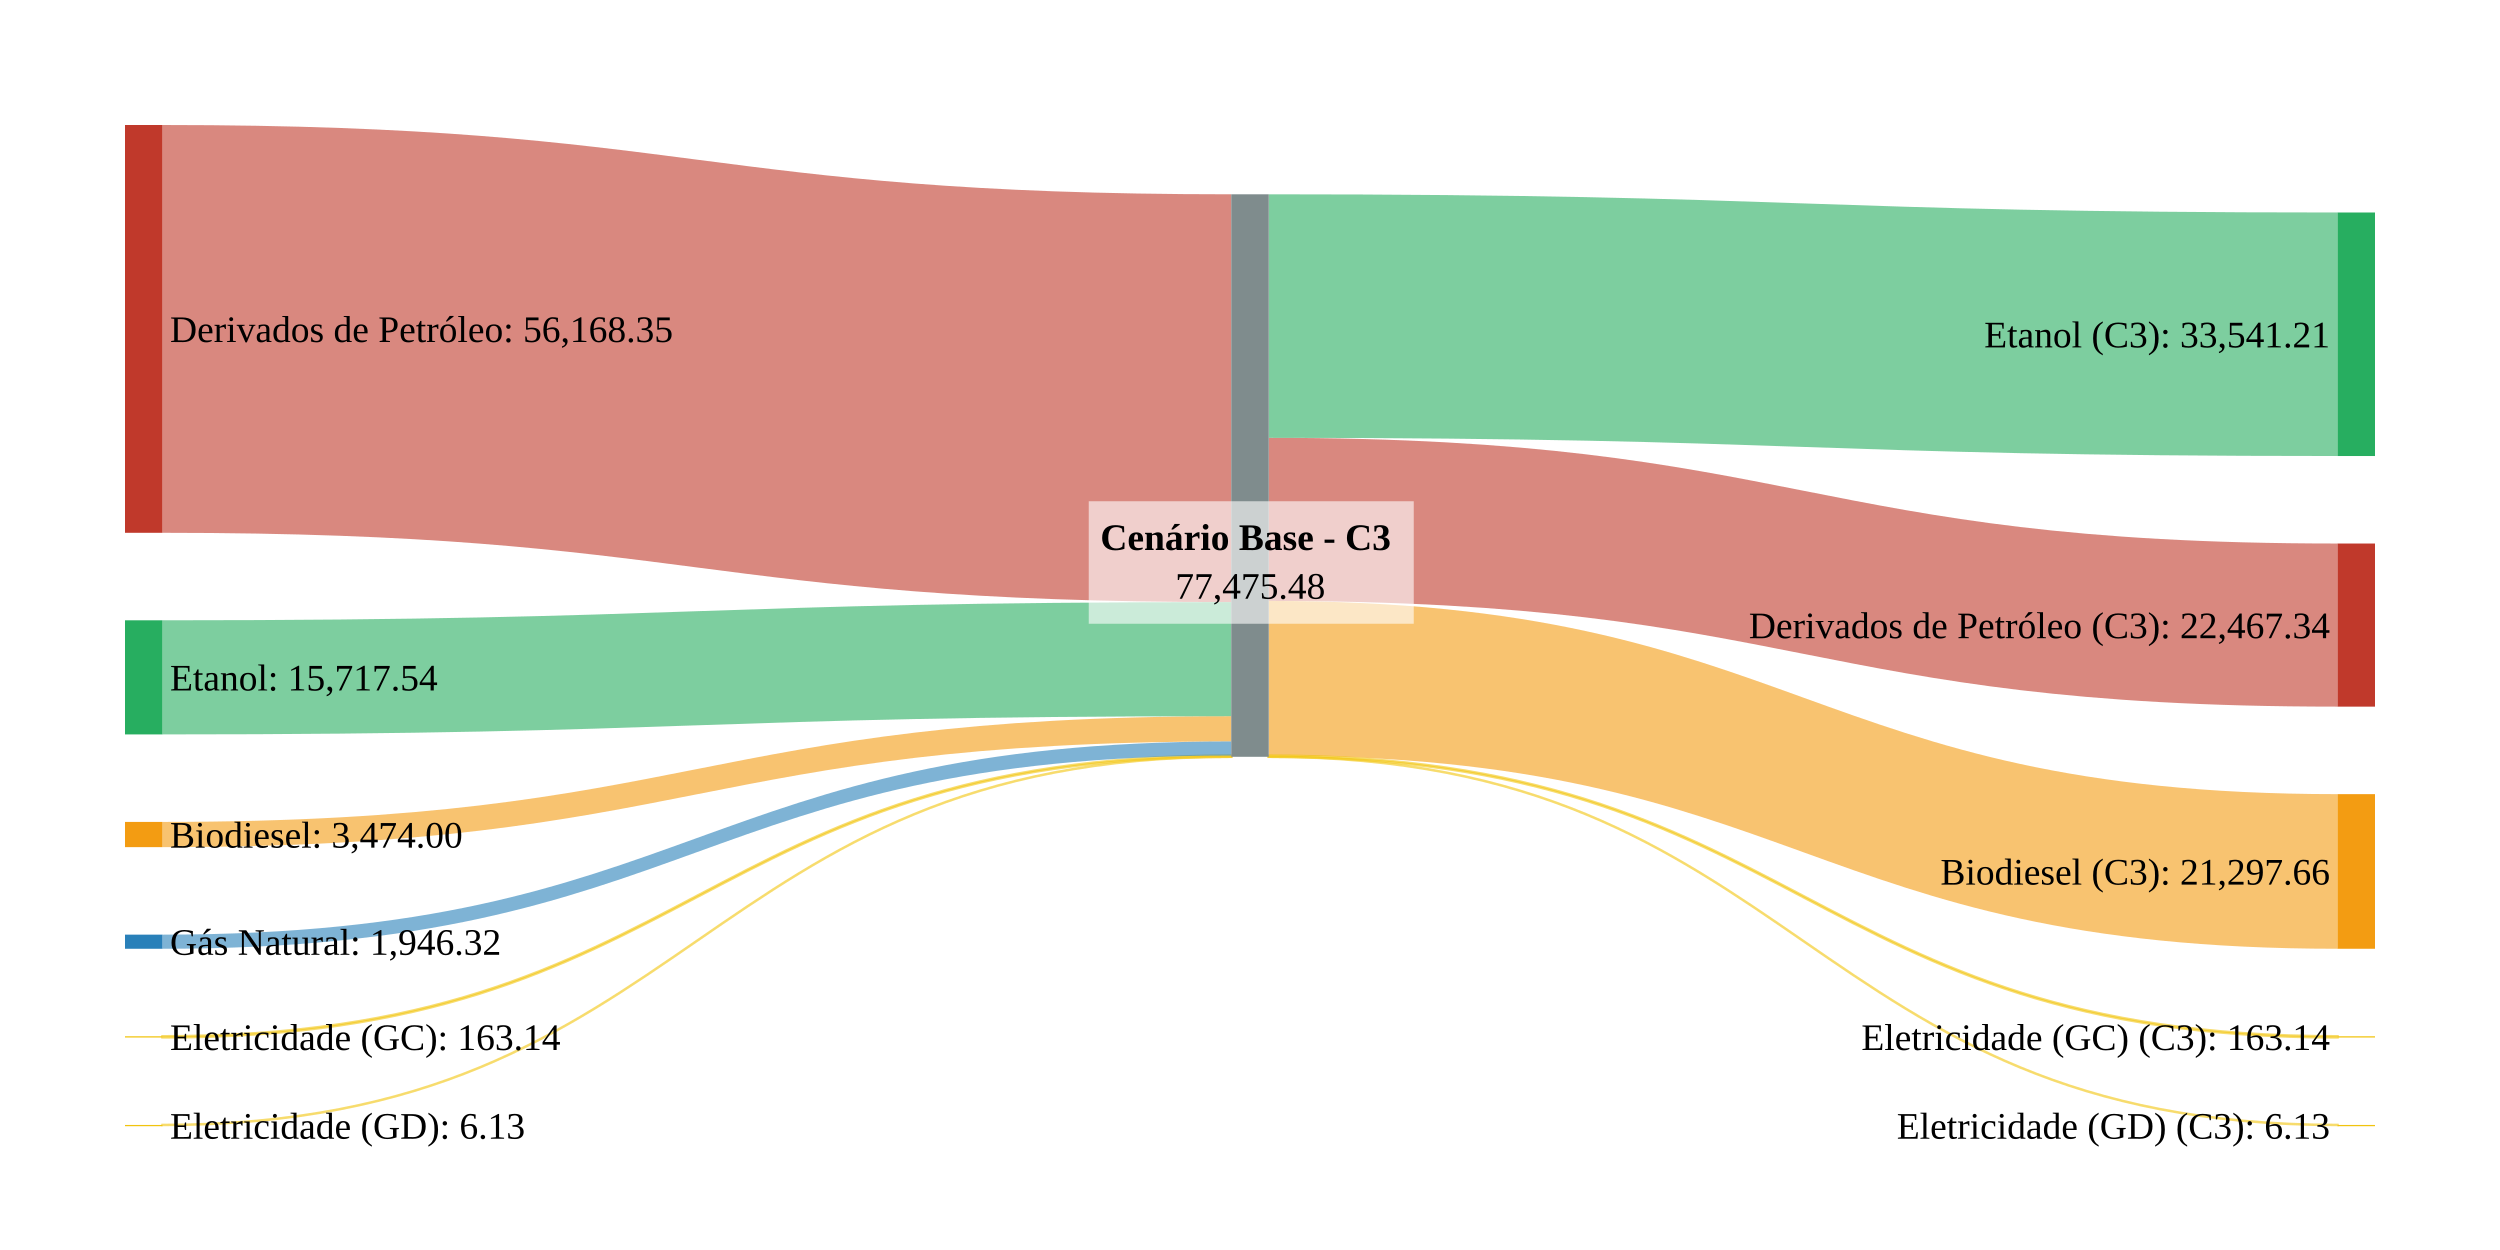
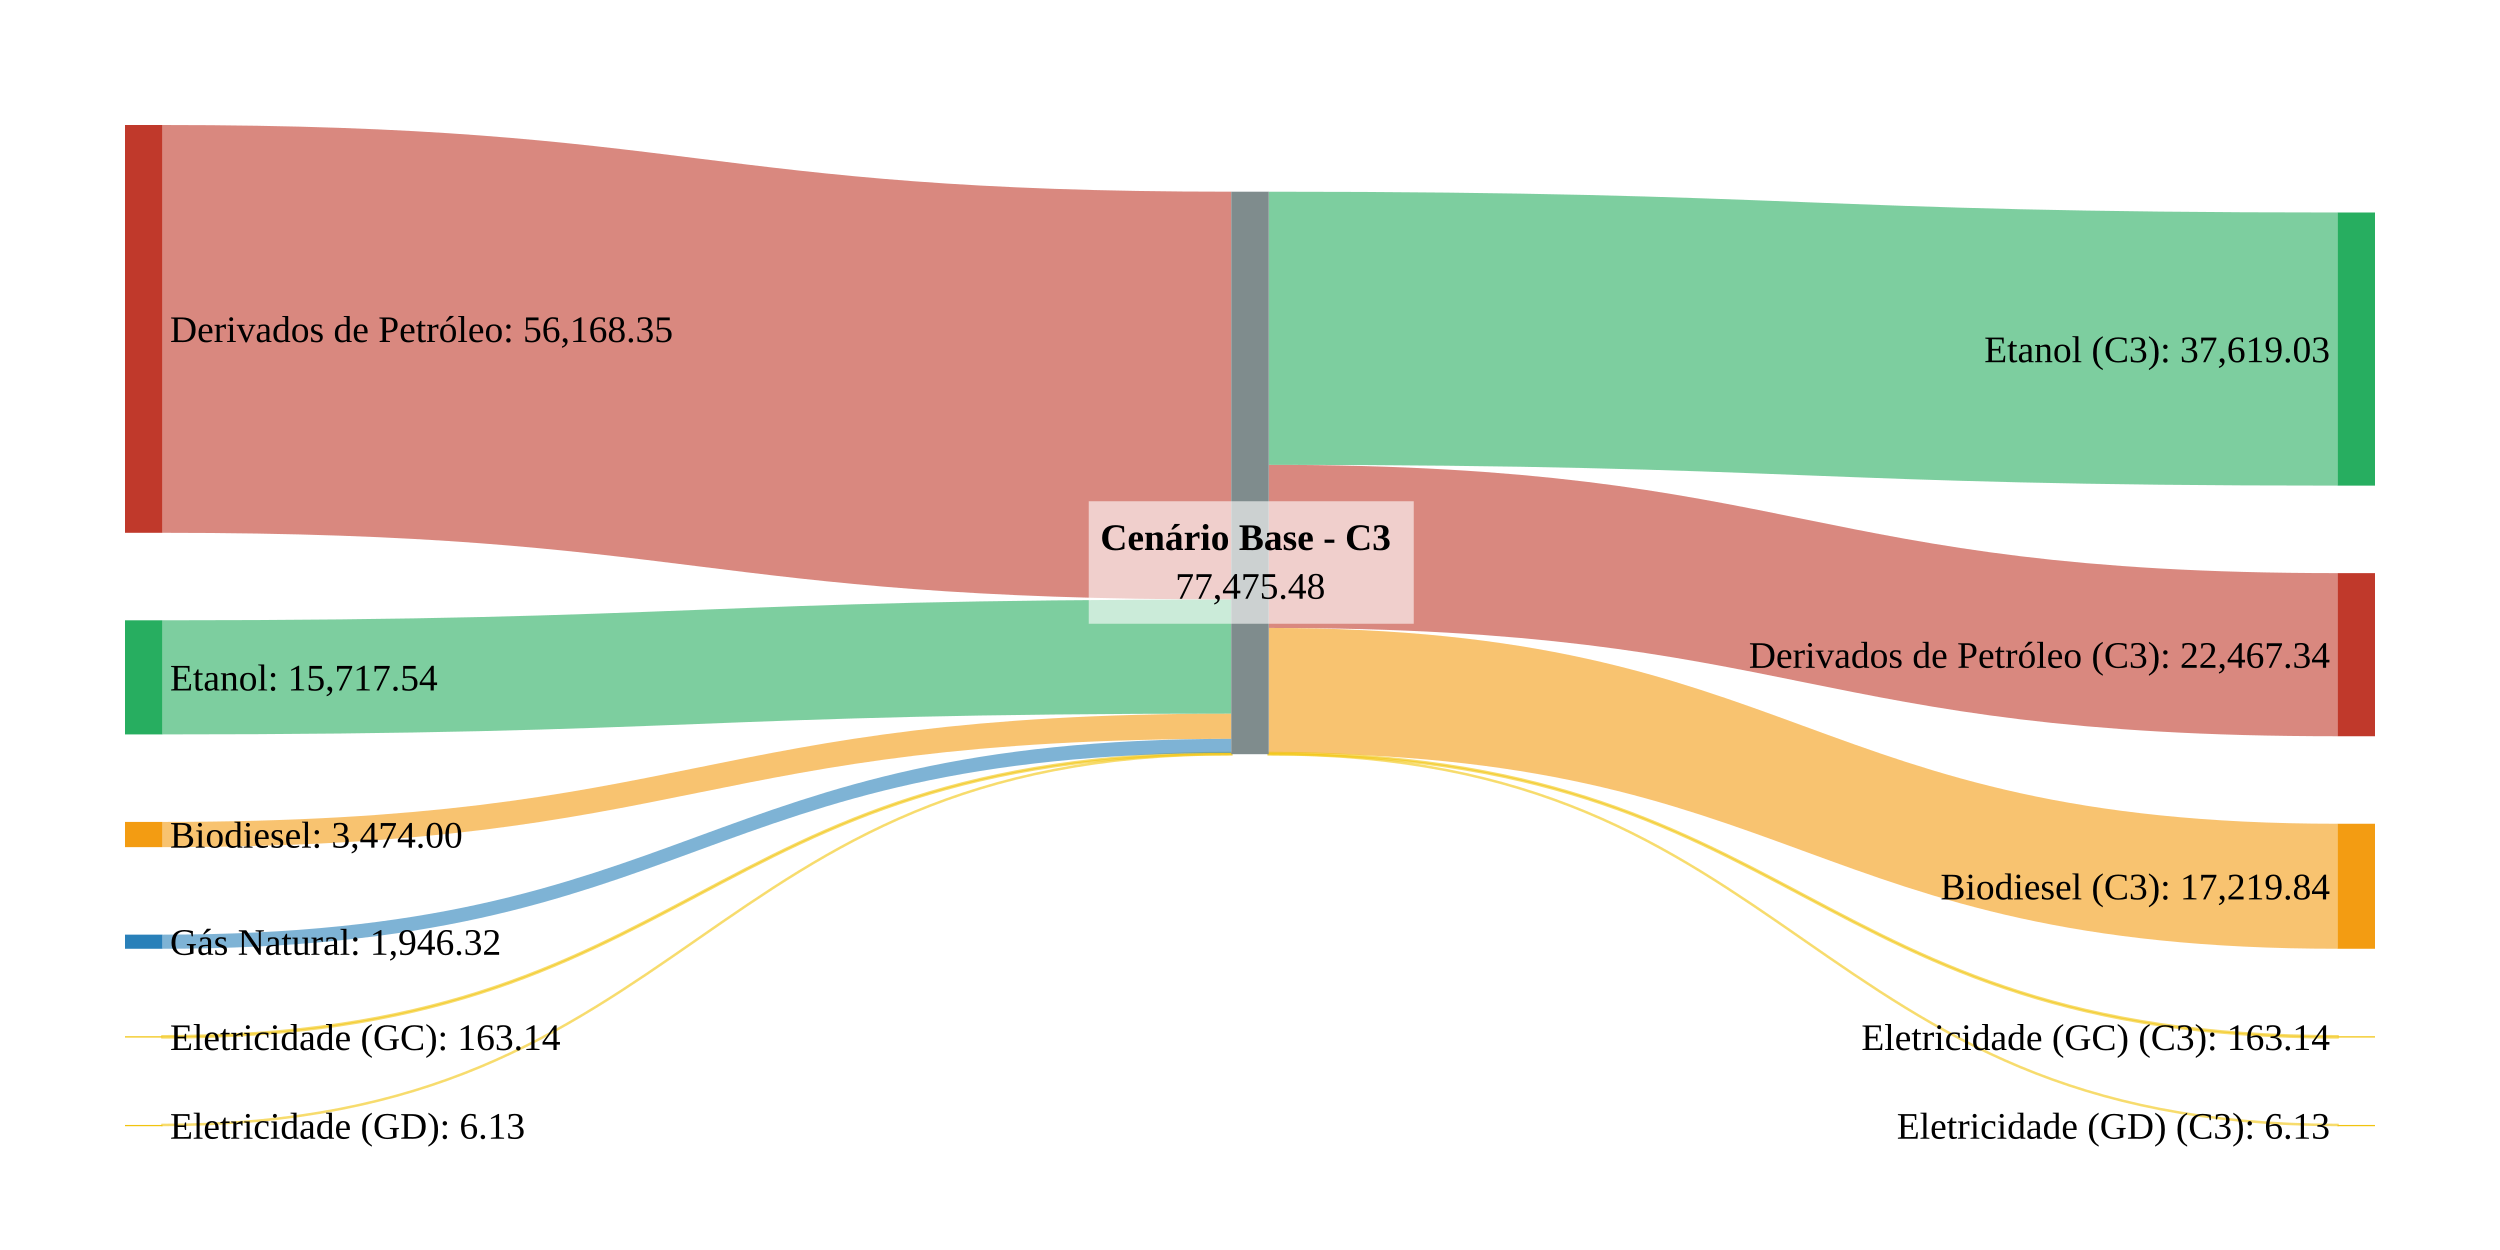
<svg xmlns="http://www.w3.org/2000/svg" class="main-svg" width="1000" height="500" style="" viewBox="0 0 1000 500">
  <rect x="0" y="0" width="1000" height="500" style="fill: rgb(255, 255, 255); fill-opacity: 1;" />
-   <defs id="defs-236f19">
+   <defs id="defs-ca8104">
    <g class="clips" />
    <g class="gradients" />
    <g class="patterns" />
  </defs>
  <g class="bglayer" />
  <g class="layer-below">
    <g class="imagelayer" />
    <g class="shapelayer" />
  </g>
  <g class="cartesianlayer" />
  <g class="polarlayer" />
  <g class="smithlayer" />
  <g class="ternarylayer" />
  <g class="geolayer" />
  <g class="funnelarealayer" />
  <g class="pielayer" />
  <g class="iciclelayer" />
  <g class="treemaplayer" />
  <g class="sunburstlayer" />
  <g class="glimages" />
  <g class="sankey" transform="translate(50,50)matrix(1 0 0 1 0 0)" style="box-sizing: content-box; position: absolute; left: 0px; shape-rendering: geometricprecision; pointer-events: none;">
    <g class="sankey-links" style="fill: none;">
-       <path class="sankey-link" d="M15,0C228.75,0 228.75,27.721 442.5,27.721L442.5,190.842C228.75,190.842 228.75,163.121 15,163.121Z" style="stroke: rgb(68, 68, 68); stroke-opacity: 1; fill: rgb(192, 57, 43); fill-opacity: 0.6; stroke-width: 0; opacity: 1;" />
-       <path class="sankey-link" d="M15,278.767C228.75,278.767 228.75,236.488 442.5,236.488L442.5,246.577C228.75,246.577 228.75,288.856 15,288.856Z" style="stroke: rgb(68, 68, 68); stroke-opacity: 1; fill: rgb(243, 156, 18); fill-opacity: 0.6; stroke-width: 0; opacity: 1;" />
-       <path class="sankey-link" d="M15,198.121C228.75,198.121 228.75,190.842 442.5,190.842L442.5,236.488C228.75,236.488 228.75,243.767 15,243.767Z" style="stroke: rgb(68, 68, 68); stroke-opacity: 1; fill: rgb(39, 174, 96); fill-opacity: 0.6; stroke-width: 0; opacity: 1;" />
-       <path class="sankey-link" d="M15,364.508C228.75,364.508 228.75,252.229 442.5,252.229L442.5,252.703C228.75,252.703 228.75,364.982 15,364.982Z" style="stroke: rgb(241, 196, 15); stroke-opacity: 0.6; fill: rgb(241, 196, 15); fill-opacity: 0.6; stroke-width: 1; opacity: 1;" />
-       <path class="sankey-link" d="M15,399.982C228.75,399.982 228.75,252.703 442.5,252.703L442.5,252.721C228.75,252.721 228.75,400 15,400Z" style="stroke: rgb(241, 196, 15); stroke-opacity: 0.6; fill: rgb(241, 196, 15); fill-opacity: 0.6; stroke-width: 1; opacity: 1;" />
-       <path class="sankey-link" d="M15,323.856C228.75,323.856 228.75,246.577 442.5,246.577L442.5,252.229C228.75,252.229 228.75,329.508 15,329.508Z" style="stroke: rgb(68, 68, 68); stroke-opacity: 1; fill: rgb(41, 128, 185); fill-opacity: 0.6; stroke-width: 0; opacity: 1;" />
-       <path class="sankey-link" d="M457.5,125.129C671.25,125.129 671.25,167.409 885,167.409L885,232.657C671.25,232.657 671.25,190.378 457.5,190.378Z" style="stroke: rgb(68, 68, 68); stroke-opacity: 1; fill: rgb(192, 57, 43); fill-opacity: 0.6; stroke-width: 0; opacity: 1;" />
-       <path class="sankey-link" d="M457.5,190.378C671.25,190.378 671.25,267.657 885,267.657L885,329.508C671.25,329.508 671.25,252.229 457.5,252.229Z" style="stroke: rgb(68, 68, 68); stroke-opacity: 1; fill: rgb(243, 156, 18); fill-opacity: 0.6; stroke-width: 0; opacity: 1;" />
-       <path class="sankey-link" d="M457.5,27.721C671.25,27.721 671.25,35 885,35L885,132.409C671.25,132.409 671.25,125.129 457.5,125.129Z" style="stroke: rgb(68, 68, 68); stroke-opacity: 1; fill: rgb(39, 174, 96); fill-opacity: 0.6; stroke-width: 0; opacity: 1;" />
-       <path class="sankey-link" d="M457.5,252.229C671.25,252.229 671.25,364.508 885,364.508L885,364.982C671.25,364.982 671.25,252.703 457.5,252.703Z" style="stroke: rgb(241, 196, 15); stroke-opacity: 0.6; fill: rgb(241, 196, 15); fill-opacity: 0.6; stroke-width: 1; opacity: 1;" />
-       <path class="sankey-link" d="M457.5,252.703C671.25,252.703 671.25,399.982 885,399.982L885,400C671.25,400 671.25,252.721 457.5,252.721Z" style="stroke: rgb(241, 196, 15); stroke-opacity: 0.6; fill: rgb(241, 196, 15); fill-opacity: 0.6; stroke-width: 1; opacity: 1;" />
+       <path class="sankey-link" d="M15,1.8474111129762605e-13C228.75,1.8474111129762605e-13 228.75,26.68 442.5,26.68L442.5,189.801C228.75,189.801 228.75,163.121 15,163.121Z" style="stroke: rgb(68, 68, 68); stroke-opacity: 1; fill: rgb(192, 57, 43); fill-opacity: 0.6; stroke-width: 0; opacity: 1;" />
+       <path class="sankey-link" d="M15,278.767C228.75,278.767 228.75,235.447 442.5,235.447L442.5,245.536C228.75,245.536 228.75,288.856 15,288.856Z" style="stroke: rgb(68, 68, 68); stroke-opacity: 1; fill: rgb(243, 156, 18); fill-opacity: 0.6; stroke-width: 0; opacity: 1;" />
+       <path class="sankey-link" d="M15,198.121C228.75,198.121 228.75,189.801 442.5,189.801L442.5,235.447C228.75,235.447 228.75,243.767 15,243.767Z" style="stroke: rgb(68, 68, 68); stroke-opacity: 1; fill: rgb(39, 174, 96); fill-opacity: 0.6; stroke-width: 0; opacity: 1;" />
+       <path class="sankey-link" d="M15,364.508C228.75,364.508 228.75,251.188 442.5,251.188L442.5,251.662C228.75,251.662 228.75,364.982 15,364.982Z" style="stroke: rgb(241, 196, 15); stroke-opacity: 0.6; fill: rgb(241, 196, 15); fill-opacity: 0.6; stroke-width: 1; opacity: 1;" />
+       <path class="sankey-link" d="M15,399.982C228.75,399.982 228.75,251.662 442.5,251.662L442.5,251.68C228.75,251.68 228.75,400 15,400Z" style="stroke: rgb(241, 196, 15); stroke-opacity: 0.6; fill: rgb(241, 196, 15); fill-opacity: 0.6; stroke-width: 1; opacity: 1;" />
+       <path class="sankey-link" d="M15,323.856C228.75,323.856 228.75,245.536 442.5,245.536L442.5,251.188C228.75,251.188 228.75,329.508 15,329.508Z" style="stroke: rgb(68, 68, 68); stroke-opacity: 1; fill: rgb(41, 128, 185); fill-opacity: 0.6; stroke-width: 0; opacity: 1;" />
+       <path class="sankey-link" d="M457.5,135.931C671.25,135.931 671.25,179.251 885,179.251L885,244.5C671.25,244.5 671.25,201.179 457.5,201.179Z" style="stroke: rgb(68, 68, 68); stroke-opacity: 1; fill: rgb(192, 57, 43); fill-opacity: 0.6; stroke-width: 0; opacity: 1;" />
+       <path class="sankey-link" d="M457.5,201.179C671.25,201.179 671.25,279.5 885,279.5L885,329.508C671.25,329.508 671.25,251.188 457.5,251.188Z" style="stroke: rgb(68, 68, 68); stroke-opacity: 1; fill: rgb(243, 156, 18); fill-opacity: 0.6; stroke-width: 0; opacity: 1;" />
+       <path class="sankey-link" d="M457.5,26.68C671.25,26.68 671.25,35 885,35L885,144.251C671.25,144.251 671.25,135.931 457.5,135.931Z" style="stroke: rgb(68, 68, 68); stroke-opacity: 1; fill: rgb(39, 174, 96); fill-opacity: 0.6; stroke-width: 0; opacity: 1;" />
+       <path class="sankey-link" d="M457.5,251.188C671.25,251.188 671.25,364.508 885,364.508L885,364.982C671.25,364.982 671.25,251.662 457.5,251.662Z" style="stroke: rgb(241, 196, 15); stroke-opacity: 0.6; fill: rgb(241, 196, 15); fill-opacity: 0.6; stroke-width: 1; opacity: 1;" />
+       <path class="sankey-link" d="M457.5,251.662C671.25,251.662 671.25,399.982 885,399.982L885,400C671.25,400 671.25,251.68 457.5,251.68Z" style="stroke: rgb(241, 196, 15); stroke-opacity: 0.6; fill: rgb(241, 196, 15); fill-opacity: 0.6; stroke-width: 1; opacity: 1;" />
    </g>
    <g class="sankey-node-set" style="cursor: move;">
      <g class="sankey-node" transform="translate(0.000,0.000)" style="opacity: 1;">
        <rect class="node-rect" width="15" height="163.121" style="stroke-width: 0; stroke: rgb(255, 255, 255); stroke-opacity: 1; fill: rgb(192, 57, 43); fill-opacity: 1;" />
        <text class="node-label" data-notex="1" x="0" y="0" text-anchor="start" transform="translate(18,86.81051)" style="cursor: default; font-family: 'Times New Roman'; font-size: 15px; fill: rgb(0, 0, 0); fill-opacity: 1; text-shadow: rgb(255, 255, 255) 1px 1px 1px, rgb(255, 255, 255) -1px -1px 1px, rgb(255, 255, 255) 1px -1px 1px, rgb(255, 255, 255) -1px 1px 1px; white-space: pre;">Derivados de Petróleo: 56,168.35</text>
      </g>
      <g class="sankey-node" transform="translate(0.000,278.767)" style="opacity: 1;">
        <rect class="node-rect" width="15" height="10.089" style="stroke-width: 0; stroke: rgb(255, 255, 255); stroke-opacity: 1; fill: rgb(243, 156, 18); fill-opacity: 1;" />
        <text class="node-label" data-notex="1" x="0" y="0" text-anchor="start" transform="translate(18,10.2945)" style="cursor: default; font-family: 'Times New Roman'; font-size: 15px; fill: rgb(0, 0, 0); fill-opacity: 1; text-shadow: rgb(255, 255, 255) 1px 1px 1px, rgb(255, 255, 255) -1px -1px 1px, rgb(255, 255, 255) 1px -1px 1px, rgb(255, 255, 255) -1px 1px 1px; white-space: pre;">Biodiesel: 3,474.00</text>
      </g>
      <g class="sankey-node" transform="translate(0.000,198.121)" style="opacity: 1;">
        <rect class="node-rect" width="15" height="45.646" style="stroke-width: 0; stroke: rgb(255, 255, 255); stroke-opacity: 1; fill: rgb(39, 174, 96); fill-opacity: 1;" />
        <text class="node-label" data-notex="1" x="0" y="0" text-anchor="start" transform="translate(18,28.073)" style="cursor: default; font-family: 'Times New Roman'; font-size: 15px; fill: rgb(0, 0, 0); fill-opacity: 1; text-shadow: rgb(255, 255, 255) 1px 1px 1px, rgb(255, 255, 255) -1px -1px 1px, rgb(255, 255, 255) 1px -1px 1px, rgb(255, 255, 255) -1px 1px 1px; white-space: pre;">Etanol: 15,717.54</text>
      </g>
      <g class="sankey-node" transform="translate(0.000,364.508)" style="opacity: 1;">
        <rect class="node-rect" width="15" height="0.5" style="stroke-width: 0; stroke: rgb(255, 255, 255); stroke-opacity: 1; fill: rgb(241, 196, 15); fill-opacity: 1;" />
        <text class="node-label" data-notex="1" x="0" y="0" text-anchor="start" transform="translate(18,5.5)" style="cursor: default; font-family: 'Times New Roman'; font-size: 15px; fill: rgb(0, 0, 0); fill-opacity: 1; text-shadow: rgb(255, 255, 255) 1px 1px 1px, rgb(255, 255, 255) -1px -1px 1px, rgb(255, 255, 255) 1px -1px 1px, rgb(255, 255, 255) -1px 1px 1px; white-space: pre;">Eletricidade (GC): 163.14</text>
      </g>
      <g class="sankey-node" transform="translate(0.000,399.982)" style="opacity: 1;">
        <rect class="node-rect" width="15" height="0.5" style="stroke-width: 0; stroke: rgb(255, 255, 255); stroke-opacity: 1; fill: rgb(241, 196, 15); fill-opacity: 1;" />
        <text class="node-label" data-notex="1" x="0" y="0" text-anchor="start" transform="translate(18,5.5)" style="cursor: default; font-family: 'Times New Roman'; font-size: 15px; fill: rgb(0, 0, 0); fill-opacity: 1; text-shadow: rgb(255, 255, 255) 1px 1px 1px, rgb(255, 255, 255) -1px -1px 1px, rgb(255, 255, 255) 1px -1px 1px, rgb(255, 255, 255) -1px 1px 1px; white-space: pre;">Eletricidade (GD): 6.13</text>
      </g>
      <g class="sankey-node" transform="translate(0.000,323.856)" style="opacity: 1;">
        <rect class="node-rect" width="15" height="5.652" style="stroke-width: 0; stroke: rgb(255, 255, 255); stroke-opacity: 1; fill: rgb(41, 128, 185); fill-opacity: 1;" />
        <text class="node-label" data-notex="1" x="0" y="0" text-anchor="start" transform="translate(18,8.076197)" style="cursor: default; font-family: 'Times New Roman'; font-size: 15px; fill: rgb(0, 0, 0); fill-opacity: 1; text-shadow: rgb(255, 255, 255) 1px 1px 1px, rgb(255, 255, 255) -1px -1px 1px, rgb(255, 255, 255) 1px -1px 1px, rgb(255, 255, 255) -1px 1px 1px; white-space: pre;">Gás Natural: 1,946.32</text>
      </g>
-       <g class="sankey-node" transform="translate(442.500,27.721)" style="opacity: 1;">
+       <g class="sankey-node" transform="translate(442.500,26.680)" style="opacity: 1;">
        <rect class="node-rect" width="15" height="225" style="stroke-width: 0; stroke: rgb(255, 255, 255); stroke-opacity: 1; fill: rgb(127, 140, 141); fill-opacity: 1;" />
        <text class="node-label" data-notex="1" x="0" y="0" text-anchor="start" transform="translate(18,117.75)" style="cursor: default; font-family: 'Times New Roman'; font-size: 15px; fill: rgb(0, 0, 0); fill-opacity: 1; text-shadow: rgb(255, 255, 255) 1px 1px 1px, rgb(255, 255, 255) -1px -1px 1px, rgb(255, 255, 255) 1px -1px 1px, rgb(255, 255, 255) -1px 1px 1px; white-space: pre;" />
      </g>
-       <g class="sankey-node" transform="translate(885.000,167.409)" style="opacity: 1;">
+       <g class="sankey-node" transform="translate(885.000,179.251)" style="opacity: 1;">
        <rect class="node-rect" width="15" height="65.248" style="stroke-width: 0; stroke: rgb(255, 255, 255); stroke-opacity: 1; fill: rgb(192, 57, 43); fill-opacity: 1;" />
        <text class="node-label" data-notex="1" x="0" y="0" text-anchor="end" transform="translate(-3,37.8742)" style="cursor: default; font-family: 'Times New Roman'; font-size: 15px; fill: rgb(0, 0, 0); fill-opacity: 1; text-shadow: rgb(255, 255, 255) 1px 1px 1px, rgb(255, 255, 255) -1px -1px 1px, rgb(255, 255, 255) 1px -1px 1px, rgb(255, 255, 255) -1px 1px 1px; white-space: pre;">Derivados de Petróleo (C3): 22,467.34</text>
      </g>
-       <g class="sankey-node" transform="translate(885.000,267.657)" style="opacity: 1;">
-         <rect class="node-rect" width="15" height="61.851" style="stroke-width: 0; stroke: rgb(255, 255, 255); stroke-opacity: 1; fill: rgb(243, 156, 18); fill-opacity: 1;" />
-         <text class="node-label" data-notex="1" x="0" y="0" text-anchor="end" transform="translate(-3,36.17574)" style="cursor: default; font-family: 'Times New Roman'; font-size: 15px; fill: rgb(0, 0, 0); fill-opacity: 1; text-shadow: rgb(255, 255, 255) 1px 1px 1px, rgb(255, 255, 255) -1px -1px 1px, rgb(255, 255, 255) 1px -1px 1px, rgb(255, 255, 255) -1px 1px 1px; white-space: pre;">Biodiesel (C3): 21,297.66</text>
+       <g class="sankey-node" transform="translate(885.000,279.500)" style="opacity: 1;">
+         <rect class="node-rect" width="15" height="50.009" style="stroke-width: 0; stroke: rgb(255, 255, 255); stroke-opacity: 1; fill: rgb(243, 156, 18); fill-opacity: 1;" />
+         <text class="node-label" data-notex="1" x="0" y="0" text-anchor="end" transform="translate(-3,30.25445)" style="cursor: default; font-family: 'Times New Roman'; font-size: 15px; fill: rgb(0, 0, 0); fill-opacity: 1; text-shadow: rgb(255, 255, 255) 1px 1px 1px, rgb(255, 255, 255) -1px -1px 1px, rgb(255, 255, 255) 1px -1px 1px, rgb(255, 255, 255) -1px 1px 1px; white-space: pre;">Biodiesel (C3): 17,219.84</text>
      </g>
      <g class="sankey-node" transform="translate(885.000,35.000)" style="opacity: 1;">
-         <rect class="node-rect" width="15" height="97.409" style="stroke-width: 0; stroke: rgb(255, 255, 255); stroke-opacity: 1; fill: rgb(39, 174, 96); fill-opacity: 1;" />
-         <text class="node-label" data-notex="1" x="0" y="0" text-anchor="end" transform="translate(-3,53.95426)" style="cursor: default; font-family: 'Times New Roman'; font-size: 15px; fill: rgb(0, 0, 0); fill-opacity: 1; text-shadow: rgb(255, 255, 255) 1px 1px 1px, rgb(255, 255, 255) -1px -1px 1px, rgb(255, 255, 255) 1px -1px 1px, rgb(255, 255, 255) -1px 1px 1px; white-space: pre;">Etanol (C3): 33,541.21</text>
+         <rect class="node-rect" width="15" height="109.251" style="stroke-width: 0; stroke: rgb(255, 255, 255); stroke-opacity: 1; fill: rgb(39, 174, 96); fill-opacity: 1;" />
+         <text class="node-label" data-notex="1" x="0" y="0" text-anchor="end" transform="translate(-3,59.87555)" style="cursor: default; font-family: 'Times New Roman'; font-size: 15px; fill: rgb(0, 0, 0); fill-opacity: 1; text-shadow: rgb(255, 255, 255) 1px 1px 1px, rgb(255, 255, 255) -1px -1px 1px, rgb(255, 255, 255) 1px -1px 1px, rgb(255, 255, 255) -1px 1px 1px; white-space: pre;">Etanol (C3): 37,619.03</text>
      </g>
      <g class="sankey-node" transform="translate(885.000,364.508)" style="opacity: 1;">
        <rect class="node-rect" width="15" height="0.5" style="stroke-width: 0; stroke: rgb(255, 255, 255); stroke-opacity: 1; fill: rgb(241, 196, 15); fill-opacity: 1;" />
        <text class="node-label" data-notex="1" x="0" y="0" text-anchor="end" transform="translate(-3,5.5)" style="cursor: default; font-family: 'Times New Roman'; font-size: 15px; fill: rgb(0, 0, 0); fill-opacity: 1; text-shadow: rgb(255, 255, 255) 1px 1px 1px, rgb(255, 255, 255) -1px -1px 1px, rgb(255, 255, 255) 1px -1px 1px, rgb(255, 255, 255) -1px 1px 1px; white-space: pre;">Eletricidade (GC) (C3): 163.14</text>
      </g>
      <g class="sankey-node" transform="translate(885.000,399.982)" style="opacity: 1;">
        <rect class="node-rect" width="15" height="0.5" style="stroke-width: 0; stroke: rgb(255, 255, 255); stroke-opacity: 1; fill: rgb(241, 196, 15); fill-opacity: 1;" />
        <text class="node-label" data-notex="1" x="0" y="0" text-anchor="end" transform="translate(-3,5.5)" style="cursor: default; font-family: 'Times New Roman'; font-size: 15px; fill: rgb(0, 0, 0); fill-opacity: 1; text-shadow: rgb(255, 255, 255) 1px 1px 1px, rgb(255, 255, 255) -1px -1px 1px, rgb(255, 255, 255) 1px -1px 1px, rgb(255, 255, 255) -1px 1px 1px; white-space: pre;">Eletricidade (GD) (C3): 6.13</text>
      </g>
    </g>
  </g>
-   <defs id="topdefs-236f19">
+   <defs id="topdefs-ca8104">
    <g class="clips" />
  </defs>
  <g class="layer-above">
    <g class="imagelayer" />
    <g class="shapelayer" />
  </g>
  <g class="infolayer">
    <g class="g-gtitle" />
    <g class="first-render" />
    <g class="annotation" data-index="0" style="opacity: 1;">
      <g class="annotation-text-g" transform="rotate(0,500,225)">
        <g class="cursor-pointer" transform="translate(435,200)">
          <rect class="bg" x="0.5" y="0.5" width="130" height="49" style="stroke-width: 1px; stroke: rgb(0, 0, 0); stroke-opacity: 0; fill: rgb(255, 255, 255); fill-opacity: 0.6;" />
          <text class="annotation-text" text-anchor="middle" x="65.125" y="20" style="font-family: 'Times New Roman'; font-size: 15px; fill: rgb(0, 0, 0); fill-opacity: 1; white-space: pre;">
            <tspan class="line" dy="0em" x="65.125" y="20">
              <tspan style="font-weight:bold">Cenário Base - C3</tspan>
            </tspan>
            <tspan class="line" dy="1.3em" x="65.125" y="20">77,475.48</tspan>
          </text>
        </g>
      </g>
    </g>
  </g>
</svg>
